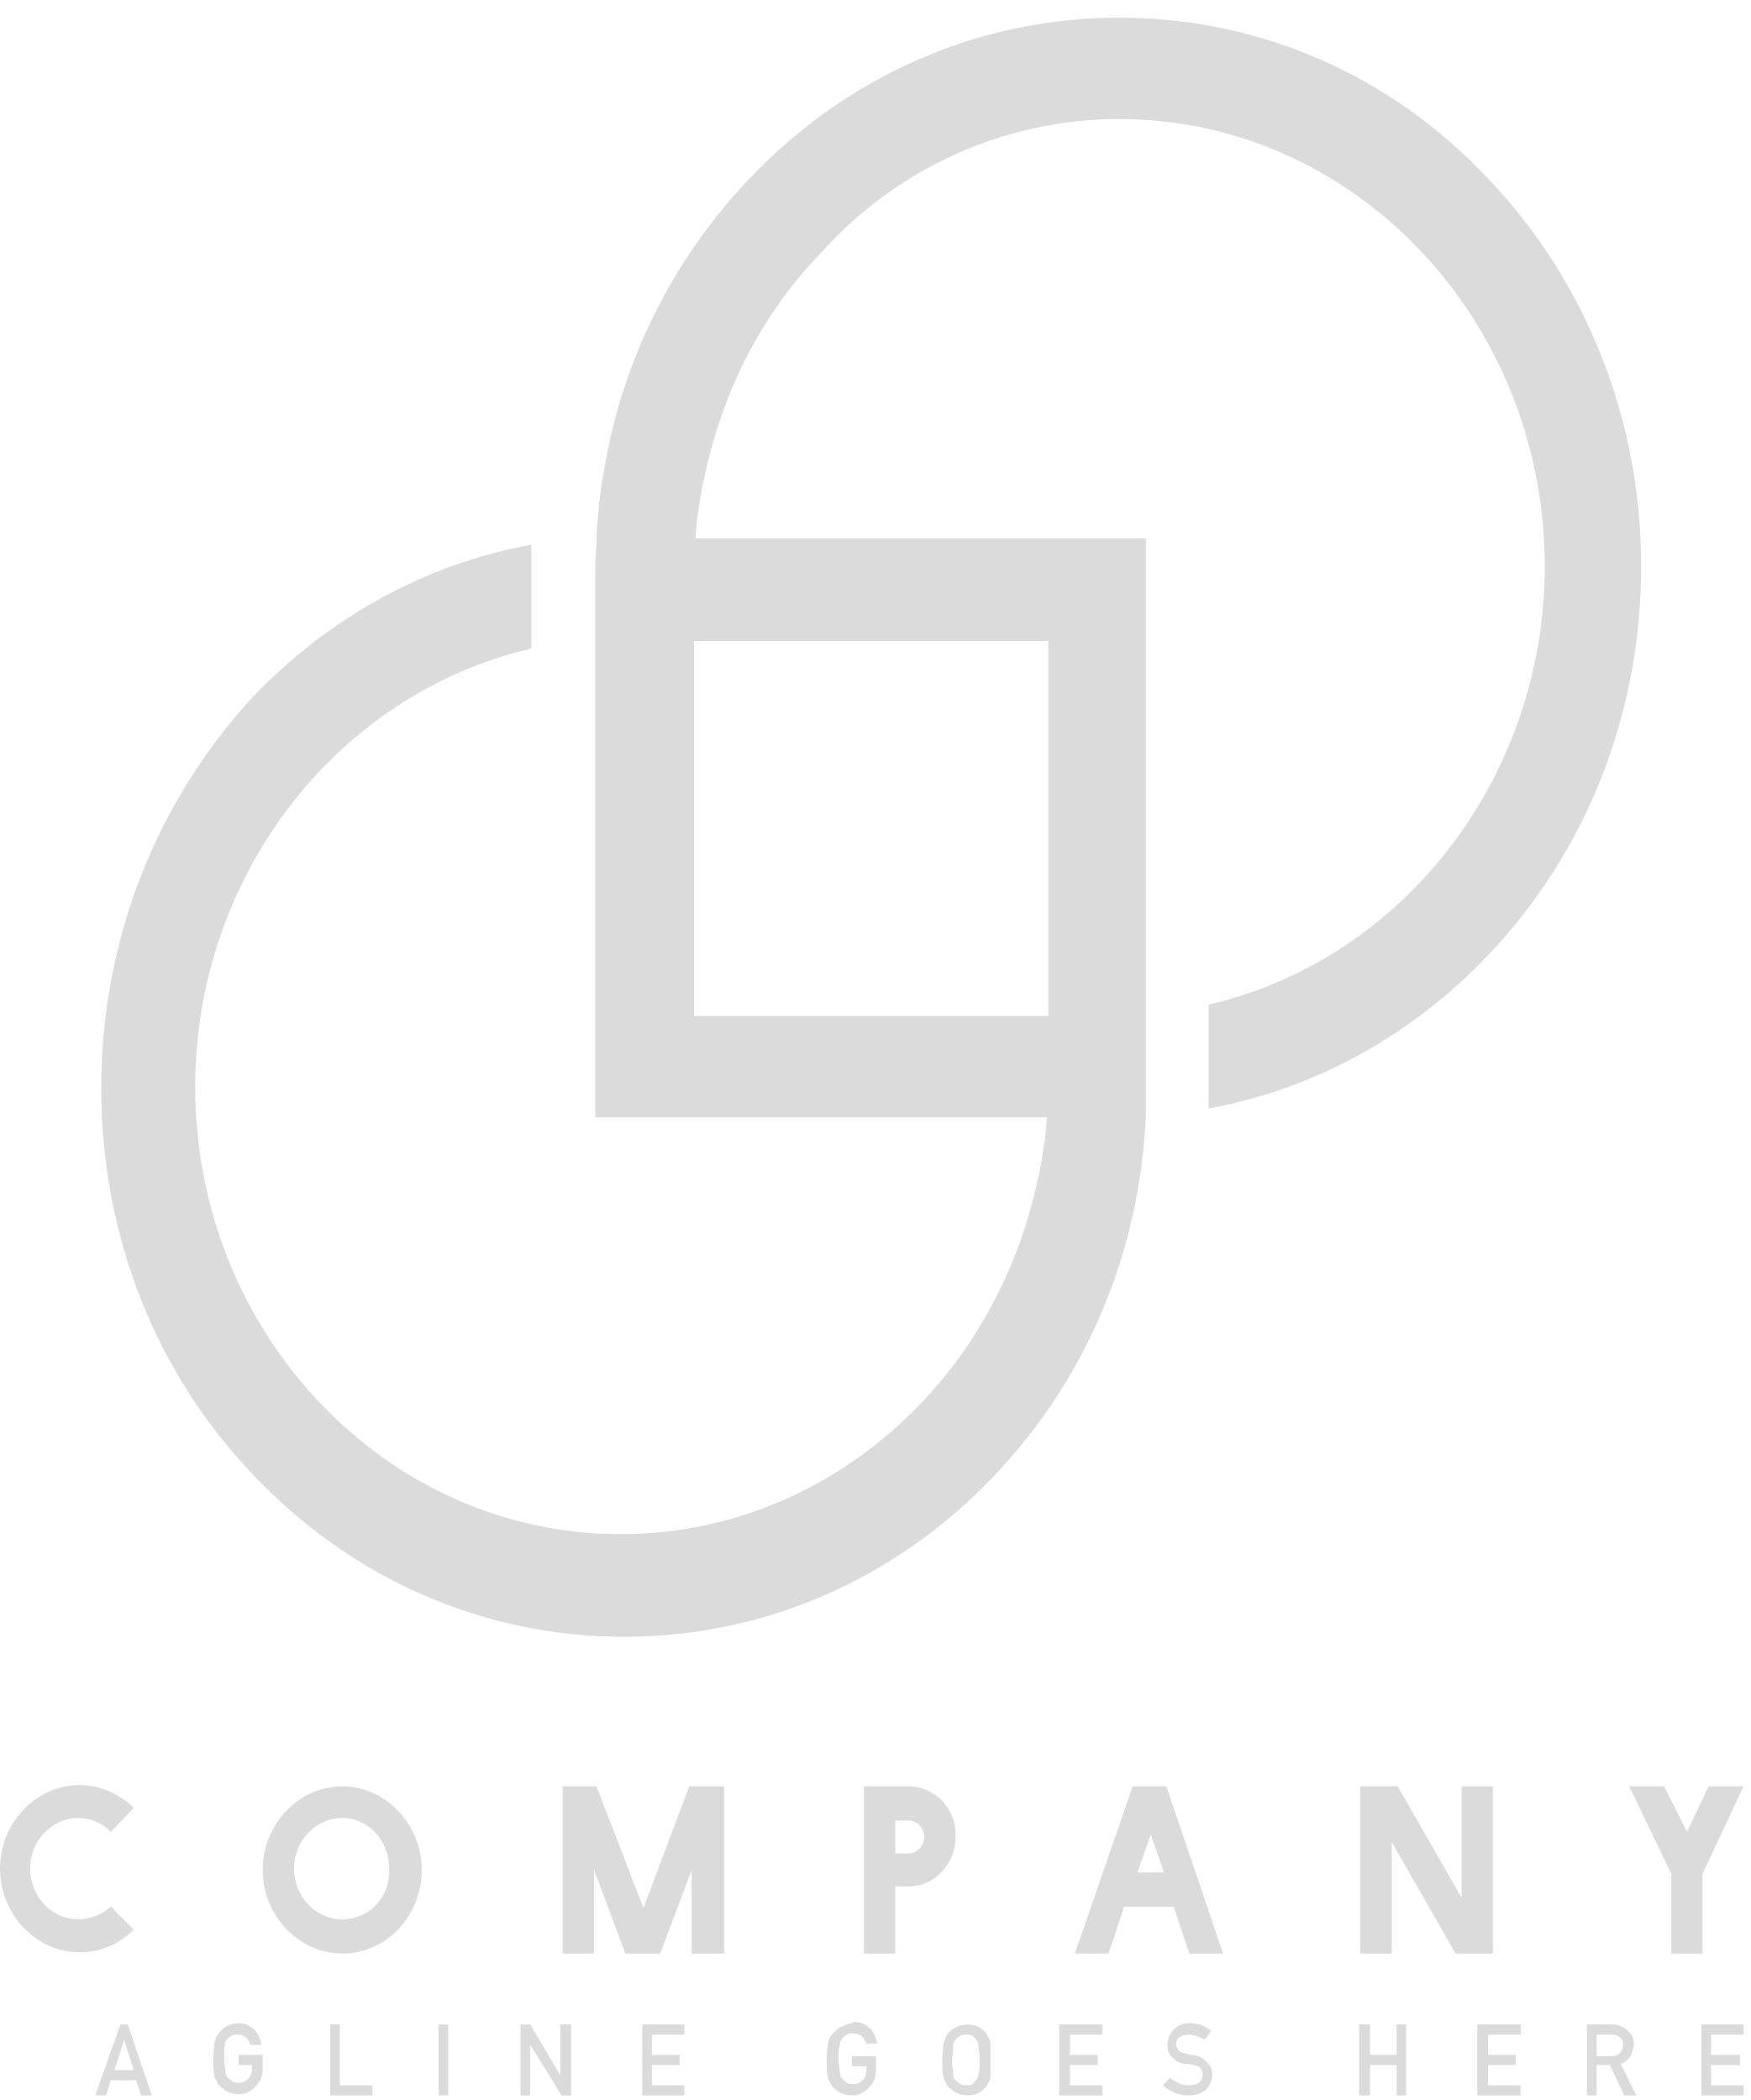
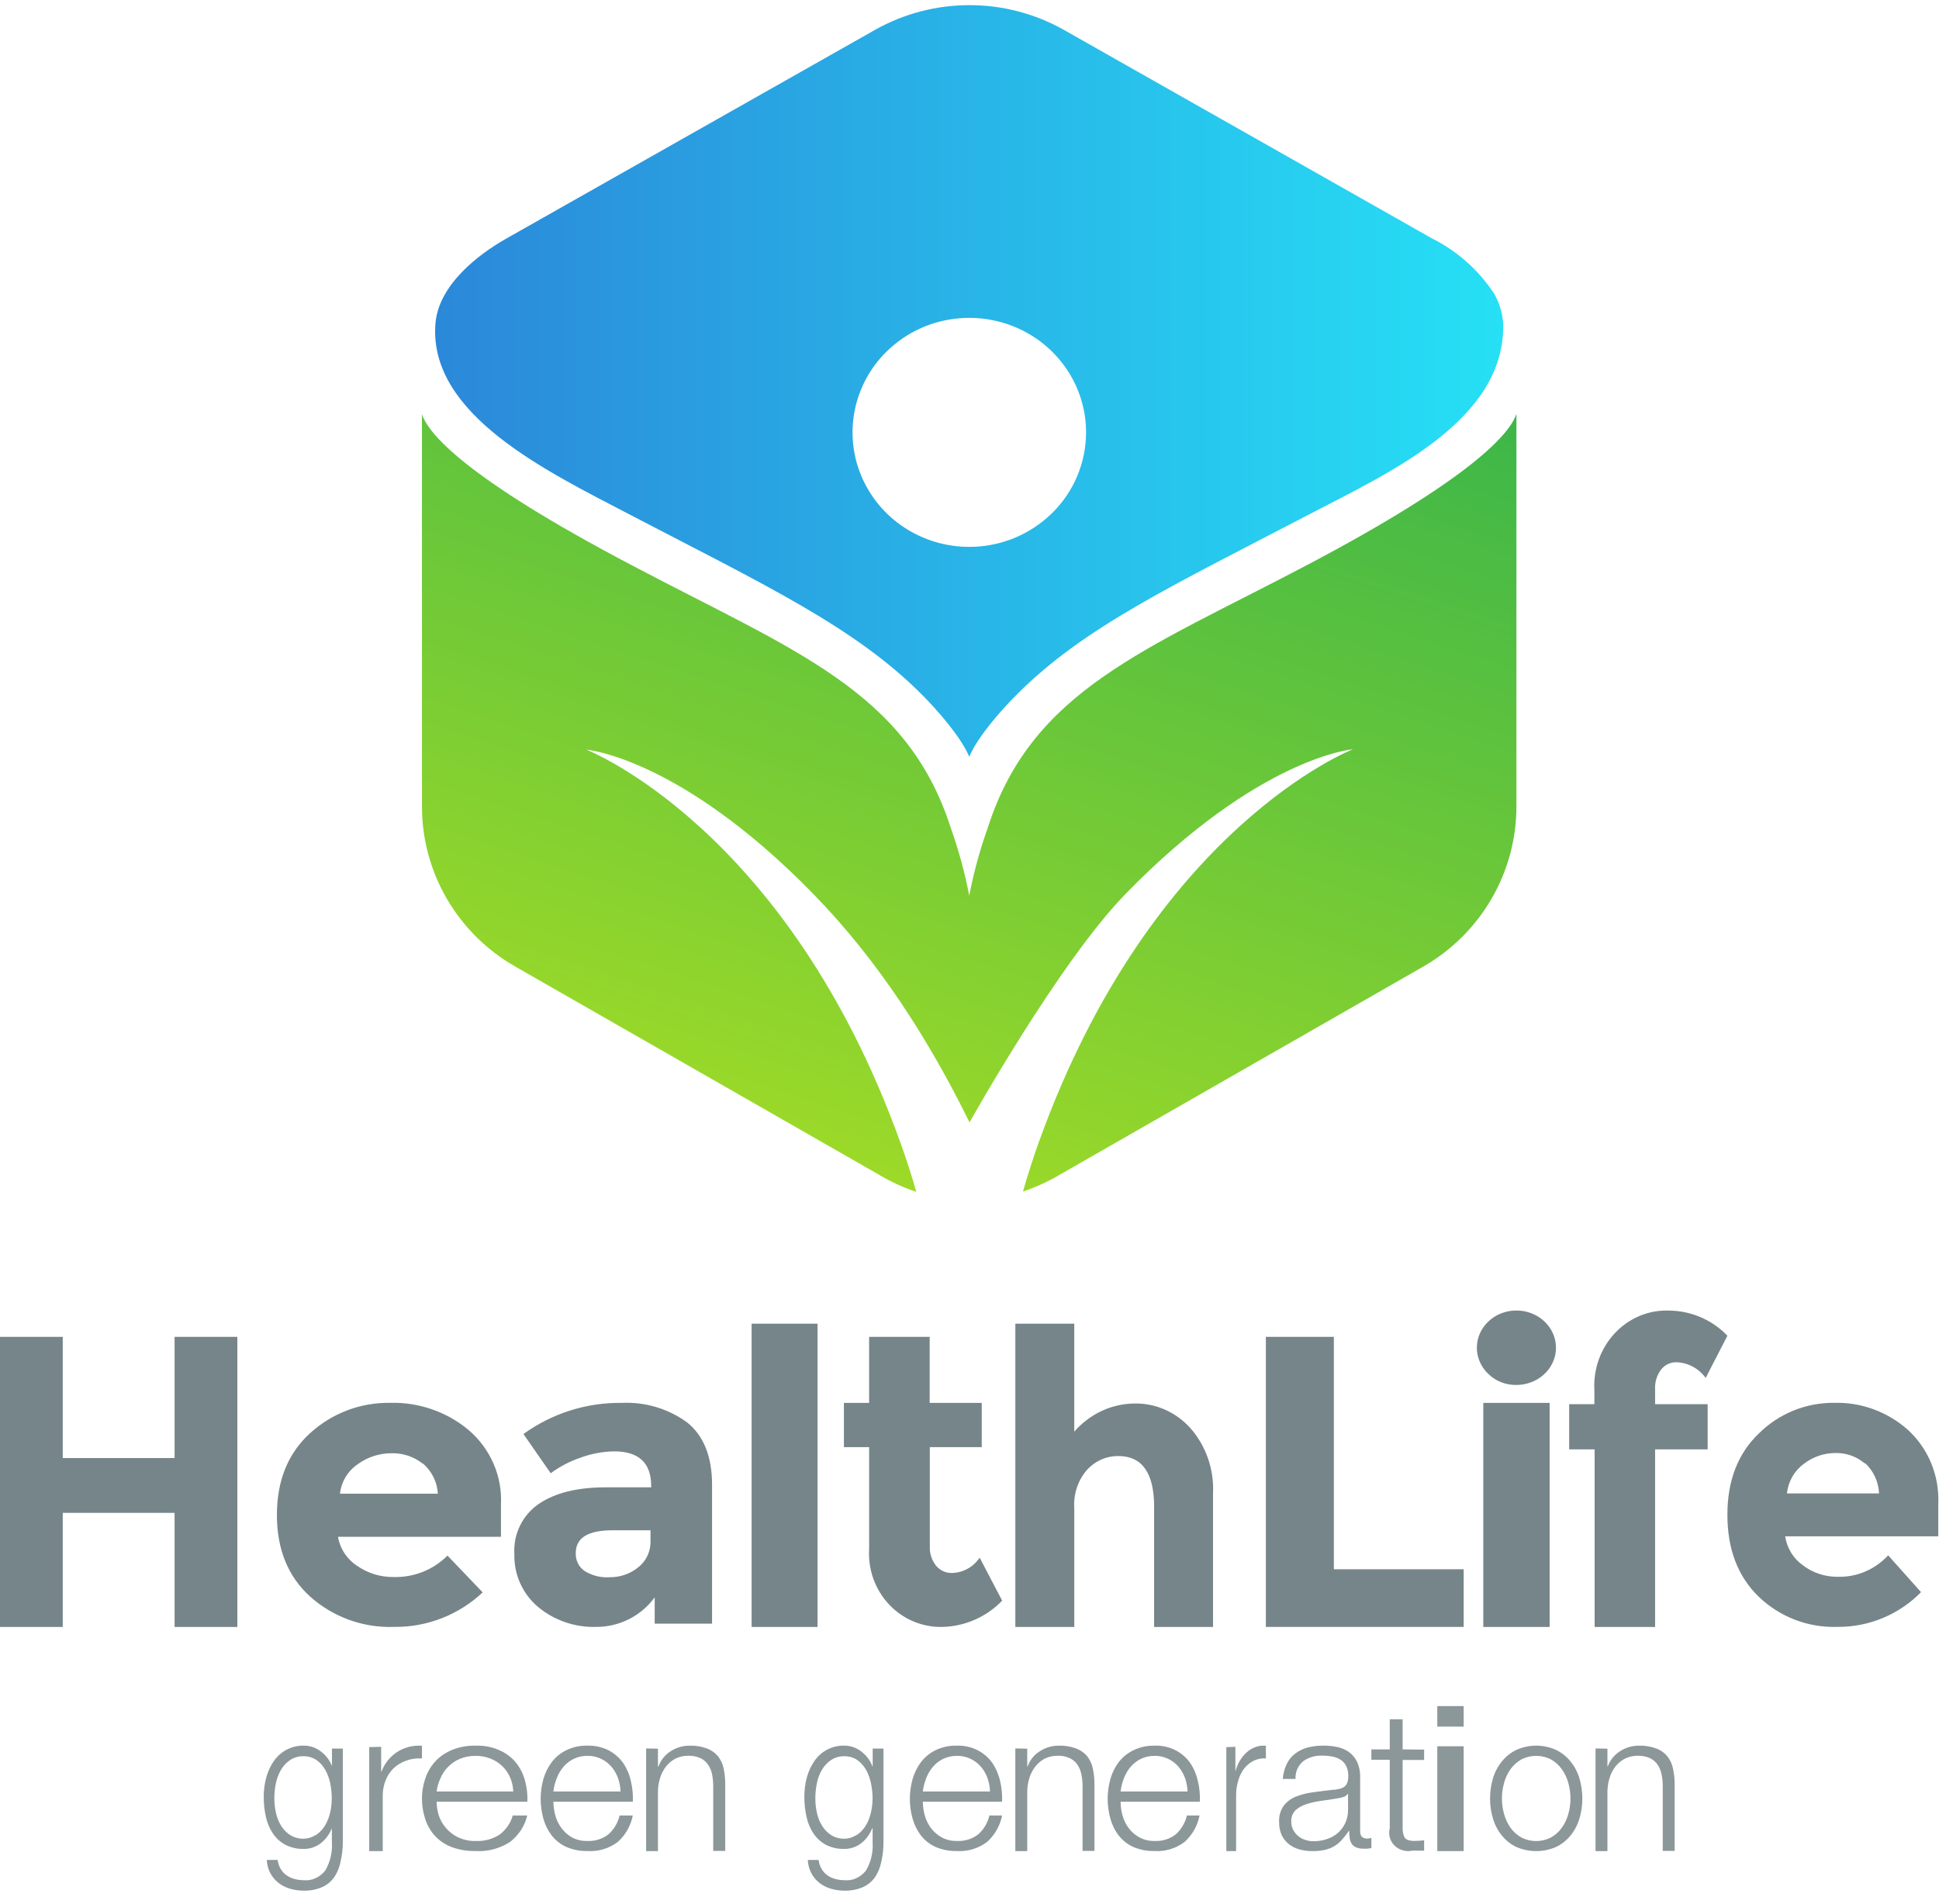
- <svg xmlns="http://www.w3.org/2000/svg" width="90" height="108" fill="none">
-   <path d="M76.513 9.184C71.495 3.841 64.742.909 57.555.909c-7.187 0-13.94 2.932-19.02 8.275A28.433 28.433 0 0031.04 24.3c-.124.587-.186 1.173-.248 1.76-.062.586-.124 1.172-.124 1.759 0 .456-.062.912-.062 1.368v28.277H53.9c0-.456.062-.977.062-1.433v-3.78H35.685v-23c0-.455 0-.976.062-1.433.062-.586.062-1.172.186-1.694a13.64 13.64 0 01.31-1.694c.93-4.365 2.974-8.34 5.947-11.402 3.842-4.3 9.355-6.906 15.365-6.906 12.081 0 21.87 10.36 21.87 23 0 6.32-2.478 12.119-6.444 16.288-2.911 3.063-6.629 5.278-10.841 6.256v5.342c5.39-.977 10.408-3.714 14.373-7.884 5.08-5.342 7.868-12.444 7.868-20.002 0-7.493-2.788-14.595-7.868-19.938z" fill="#DBDBDB" />
-   <path d="M35.685 32.966H53.9V55.9c0 .456 0 .977-.062 1.433-.062.587-.062 1.173-.186 1.694a13.606 13.606 0 01-.31 1.694c-.929 4.366-3.035 8.34-5.947 11.403-3.965 4.17-9.417 6.776-15.489 6.776-12.08 0-21.87-10.36-21.87-23 0-6.32 2.479-12.12 6.444-16.29 2.912-3.061 6.629-5.277 10.842-6.254v-5.343c-5.39.977-10.409 3.714-14.374 7.884-4.956 5.408-7.744 12.51-7.744 20.068 0 7.558 2.788 14.66 7.868 19.938 5.08 5.343 11.834 8.275 19.02 8.275 7.187 0 13.94-2.932 19.02-8.275 4.77-5.017 7.496-11.533 7.806-18.57V27.687H35.685c0 .456-.062.978-.062 1.434l.063 3.844zM5.7 98.057a2.568 2.568 0 01-1.673.651c-1.363 0-2.478-1.172-2.478-2.606 0-1.433 1.115-2.606 2.478-2.606.62 0 1.24.26 1.673.716l1.177-1.238c-.744-.716-1.735-1.172-2.788-1.172-2.23 0-4.089 1.954-4.089 4.3s1.859 4.301 4.089 4.301a3.832 3.832 0 002.788-1.173L5.7 98.057zm15.984-1.89c0-2.345-1.859-4.3-4.09-4.3-2.23 0-4.088 1.955-4.088 4.3 0 2.346 1.858 4.301 4.089 4.301 2.292 0 4.089-1.955 4.089-4.3zm-4.09 2.541c-1.362 0-2.477-1.172-2.477-2.606 0-1.433 1.115-2.606 2.478-2.606 1.363 0 2.416 1.173 2.416 2.606.062 1.499-1.053 2.606-2.416 2.606zm19.64 1.76v-8.6h-1.796l-2.355 6.254-2.416-6.255h-1.734v8.601h1.61v-4.3l1.611 4.3h1.797l1.61-4.3v4.3h1.673zm9.48-8.601H44.42v8.601h1.611v-3.454h.682c1.363 0 2.416-1.172 2.416-2.54.062-1.434-1.053-2.607-2.416-2.607zm0 3.453h-.682v-1.694h.682c.433 0 .805.391.805.847 0 .457-.372.847-.805.847zm13.258-3.453h-1.735l-2.974 8.601h1.735l.805-2.411h2.54l.806 2.411h1.734l-2.911-8.6zm-1.487 4.43l.681-1.954.682 1.955h-1.363zM75.15 97.6l-3.284-5.733h-1.92v8.601h1.61v-5.734l3.284 5.734h1.92v-8.6h-1.61V97.6zm12.39 2.868v-4.105l2.107-4.496h-1.796l-1.115 2.346-1.178-2.346h-1.796l2.168 4.496v4.105h1.61zm-81.345 3.648l-1.301 3.649h.558l.247-.782h1.302l.247.782h.558l-1.24-3.649h-.37zm-.31 2.346l.496-1.564.496 1.564h-.992zm5.763-1.564c.062-.065.124-.13.248-.195.062-.065.185-.065.31-.065.185 0 .31.065.433.13.124.13.186.26.248.391h.557c-.061-.326-.185-.587-.371-.782a1.149 1.149 0 00-.806-.326c-.247 0-.495.065-.681.196-.186.13-.31.26-.434.456-.062.065-.062.195-.124.325 0 .131-.062.457-.062.847 0 .391 0 .717.062.847 0 .065 0 .131.062.196 0 .065.062.13.062.13.062.195.248.326.434.456s.434.196.681.196c.372 0 .62-.131.868-.391.248-.261.372-.522.372-.912v-.717h-1.24v.521h.682v.196c0 .26-.062.39-.186.521a.685.685 0 01-.496.195c-.123 0-.247 0-.31-.065-.061-.065-.185-.13-.247-.195a.514.514 0 01-.124-.326c0-.13-.062-.391-.062-.717 0-.325 0-.586.062-.716-.062 0 0-.131.062-.196zm5.327-.782v3.649h2.168v-.521h-1.672v-3.128h-.496zm6.072 0h-.496v3.649h.496v-3.649zm5.762 2.607l-1.55-2.607h-.495v3.649h.496v-2.606l1.61 2.606h.496v-3.649h-.557v2.607zm6.381-2.085v-.522h-2.168v3.649h2.168v-.521h-1.673v-1.043h1.425v-.521h-1.425v-1.042h1.673zm7.93-.326c-.186.13-.31.26-.434.456-.062.065-.062.195-.124.326 0 .13-.061.456-.061.847 0 .391 0 .716.061.847 0 .065 0 .13.062.195 0 .065.062.13.062.13.062.196.248.326.434.457.186.13.434.195.681.195.372 0 .62-.13.868-.391s.372-.521.372-.912v-.717H43.8v.521h.744v.196c0 .261-.062.391-.186.521a.686.686 0 01-.495.196c-.124 0-.248 0-.31-.066-.062-.065-.186-.13-.248-.195a.51.51 0 01-.124-.326c0-.13-.062-.391-.062-.716 0-.326 0-.587.062-.717 0-.13.062-.196.124-.326.062-.065.124-.13.248-.195.062-.066.186-.066.31-.066.185 0 .31.066.433.131.124.13.186.26.248.391h.558c-.062-.326-.186-.587-.372-.782a1.145 1.145 0 00-.806-.326c-.371.13-.62.196-.805.326zm5.514.456c-.062.065-.062.195-.124.326 0 .13-.062.456-.062.847 0 .391 0 .716.062.847 0 .065 0 .13.062.195 0 .065.062.131.062.131.062.195.248.325.434.456.186.13.434.195.681.195.248 0 .496-.065.682-.195.186-.131.31-.261.372-.456a.515.515 0 00.123-.326v-1.694a.51.51 0 00-.123-.326c-.063-.195-.186-.326-.372-.456a1.206 1.206 0 00-.682-.196c-.248 0-.495.066-.681.196-.248.13-.372.261-.434.456zm.372.456c0-.13.062-.195.124-.326.062-.065.124-.13.248-.195.062-.065.185-.065.31-.065.123 0 .247 0 .31.065.061.065.185.13.185.195a.513.513 0 01.124.326c0 .13.062.391.062.717 0 .326 0 .586-.062.716a.51.51 0 01-.124.326l-.186.196c-.062.065-.186.065-.31.065s-.247 0-.31-.065c-.061-.065-.185-.131-.247-.196a.51.51 0 01-.124-.326c0-.13-.062-.39-.062-.716.062-.326.062-.587.062-.717zm5.452 2.541h2.23v-.521h-1.673v-1.043h1.425v-.521h-1.425v-1.042h1.673v-.522h-2.23v3.649zm6.691-.521c-.372 0-.682-.13-.992-.391l-.371.391c.371.326.805.521 1.3.521.806 0 1.178-.391 1.24-1.042 0-.261-.062-.456-.248-.652-.186-.195-.372-.326-.744-.391-.185 0-.31-.065-.371-.065-.186-.065-.31-.065-.372-.195a.509.509 0 01-.124-.261c0-.196.062-.326.186-.391s.248-.13.434-.13c.31 0 .62.13.867.26l.31-.456a1.679 1.679 0 00-1.115-.391c-.372 0-.62.131-.806.326-.186.196-.31.456-.31.782 0 .261.062.521.248.651.186.196.372.326.682.326.186 0 .31.065.434.065.31.066.433.196.433.522 0 .325-.248.521-.681.521zm8.735.521h.557v-1.564h1.363v1.564h.496v-3.649h-.496v1.564h-1.363v-1.564h-.557v3.649zm8.302-3.127v-.522h-2.23v3.649h2.23v-.521h-1.673v-1.043h1.425v-.521h-1.425v-1.042h1.673zm5.824.521a.946.946 0 00-.372-.782c-.186-.13-.434-.261-.682-.261h-1.363v3.649h.496v-1.564h.681l.744 1.564h.62l-.806-1.629c.434-.13.62-.521.681-.977zm-1.921.586v-1.107h.805c.186 0 .31.065.372.13.124.065.186.195.186.391 0 .13-.062.261-.124.391a.55.55 0 01-.434.195h-.805zm5.39 2.02h2.168v-.521h-1.672v-1.043h1.487v-.521h-1.487v-1.042h1.672v-.522H87.48v3.649z" fill="#DBDBDB" />
+ <svg xmlns="http://www.w3.org/2000/svg" width="109" height="107" fill="none">
+   <path d="M9.814 75.156h3.529v16.307H9.814V85.05H3.528v6.414H0V75.156h3.528v6.812h6.286v-6.812zM27.133 89.52a7.14 7.14 0 01-4.99 1.94 6.722 6.722 0 01-4.708-1.702c-1.249-1.135-1.871-2.668-1.869-4.6.003-1.932.626-3.463 1.87-4.592a6.521 6.521 0 014.498-1.702 6.612 6.612 0 014.415 1.532 5.247 5.247 0 011.396 1.89 5.11 5.11 0 01.416 2.293v1.817h-9.16a2.415 2.415 0 001.06 1.621 3.498 3.498 0 002.057.639 4.148 4.148 0 001.65-.29 4.054 4.054 0 001.387-.915l1.978 2.068zm-3.366-7.235a2.705 2.705 0 00-1.75-.587 3.224 3.224 0 00-1.904.613 2.358 2.358 0 00-.685.724 2.31 2.31 0 00-.317.936h5.501a2.372 2.372 0 00-.245-.935 2.435 2.435 0 00-.6-.768v.017zm16.261 8.993h-3.225V89.8a4.037 4.037 0 01-1.439 1.222 4.063 4.063 0 01-1.84.438 4.892 4.892 0 01-3.281-1.124 3.753 3.753 0 01-1.328-2.98 3.163 3.163 0 01.315-1.583c.24-.493.603-.915 1.056-1.227.916-.621 2.166-.932 3.751-.932h2.57v-.068c0-1.303-.694-1.954-2.082-1.954a5.71 5.71 0 00-1.888.353c-.602.204-1.169.5-1.679.877l-1.533-2.205a9.22 9.22 0 015.533-1.75 5.767 5.767 0 013.653 1.086c.942.745 1.417 1.92 1.417 3.525v7.799zm-3.46-4.657v-.592h-2.141c-1.375 0-2.06.426-2.06 1.277a1.156 1.156 0 00.492 1.009c.42.262.911.386 1.405.353.587.01 1.16-.188 1.614-.557a1.81 1.81 0 00.69-1.49zm9.39 4.842h-3.706V74.415h3.706v17.048zm6.312-10.108v5.556a1.62 1.62 0 00.358 1.118 1.13 1.13 0 00.844.402 1.93 1.93 0 001.599-.864l1.265 2.418a4.823 4.823 0 01-3.324 1.476 3.949 3.949 0 01-1.64-.298 4.028 4.028 0 01-1.383-.953 4.141 4.141 0 01-.889-1.443 4.218 4.218 0 01-.242-1.688v-5.724H47.44v-2.487h1.417v-3.712h3.404v3.712h2.927v2.487h-2.92zm8.12 3.444v6.664h-3.313V74.415h3.312v6.07a4.634 4.634 0 011.526-1.158 4.474 4.474 0 011.845-.426 4.064 4.064 0 011.716.34 4.226 4.226 0 011.435 1.037c.436.495.774 1.074.994 1.705.22.631.316 1.302.285 1.972v7.508h-3.312v-6.759c0-1.897-.671-2.847-2.013-2.85a2.32 2.32 0 00-.94.19 2.399 2.399 0 00-.794.56 2.898 2.898 0 00-.591 1.017 3.016 3.016 0 00-.15 1.178zm10.77 6.664V75.156h3.822V88.22h7.298v3.242H71.16zm12.53-14.202c-.369-.34-.6-.788-.656-1.27a1.996 1.996 0 01.352-1.374 2.215 2.215 0 011.2-.85 2.355 2.355 0 011.5.062c.477.183.872.517 1.116.944.245.427.324.92.225 1.397-.1.476-.372.904-.77 1.212a2.311 2.311 0 01-1.415.476 2.234 2.234 0 01-.841-.148 2.129 2.129 0 01-.711-.449zm3.422 14.202h-3.73V78.866h3.73v12.597zm5.929-13.368v.845h2.954v2.539h-2.954v9.984h-3.4V81.48H88.21v-2.54h1.418v-.774a4.4 4.4 0 01.248-1.739 4.26 4.26 0 01.905-1.483 4.05 4.05 0 011.404-.973 3.91 3.91 0 011.662-.293 4.6 4.6 0 013.258 1.412l-1.22 2.372a2.184 2.184 0 00-.728-.633 2.09 2.09 0 00-.917-.247c-.16-.003-.318.03-.463.096a1.097 1.097 0 00-.381.291 1.68 1.68 0 00-.355 1.127zm14.949 11.411a6.491 6.491 0 01-4.686 1.953 6.09 6.09 0 01-4.444-1.702c-1.17-1.135-1.755-2.668-1.755-4.6 0-1.931.596-3.462 1.788-4.59a5.916 5.916 0 014.226-1.703c1.512-.04 2.986.5 4.135 1.52a5.254 5.254 0 011.311 1.883c.295.722.43 1.503.395 2.286v1.817h-8.608c.051.33.166.644.339.926.174.28.401.522.668.708a3.157 3.157 0 001.932.638 3.675 3.675 0 001.55-.288c.492-.208.935-.52 1.303-.916l1.846 2.068zm-3.161-7.234a2.448 2.448 0 00-1.645-.587 2.9 2.9 0 00-1.788.613 2.334 2.334 0 00-.644.725 2.4 2.4 0 00-.301.934h5.179a2.497 2.497 0 00-.225-.932 2.428 2.428 0 00-.556-.77l-.02.017z" fill="#768589" />
+   <path d="M19.137 104.692a2.36 2.36 0 01-.366.865c-.183.244-.418.43-.682.541-.328.136-.676.2-1.025.189a2.68 2.68 0 01-.733-.1 1.963 1.963 0 01-.641-.311 1.744 1.744 0 01-.476-.537 1.759 1.759 0 01-.217-.777h.612c.023.184.082.359.174.512.091.152.213.279.354.37.136.091.285.156.44.193.16.042.325.063.49.063.228.023.457-.015.67-.111a1.48 1.48 0 00.554-.443 2.805 2.805 0 00.366-1.591v-.777c-.136.34-.351.631-.622.84-.284.218-.62.33-.96.323-.351.011-.7-.067-1.023-.227a1.952 1.952 0 01-.7-.625 2.747 2.747 0 01-.402-.936 5.191 5.191 0 01-.125-1.142 4.12 4.12 0 01.15-1.113c.093-.334.24-.646.433-.919.193-.263.434-.474.707-.617a1.99 1.99 0 01.96-.227c.177-.002.354.028.524.088.16.057.311.14.45.248a1.84 1.84 0 01.612.814V98.3h.612v5.243c0 .389-.046.776-.136 1.15zm-1.392-1.519c.196-.128.367-.301.502-.508a2.54 2.54 0 00.304-.727c.066-.273.1-.555.099-.839 0-.283-.03-.564-.084-.84a2.689 2.689 0 00-.282-.764 1.656 1.656 0 00-.499-.554 1.268 1.268 0 00-.732-.21 1.318 1.318 0 00-.733.206 1.718 1.718 0 00-.513.537 2.53 2.53 0 00-.293.756 4.058 4.058 0 00-.092.869c0 .283.032.565.096.839.06.262.162.508.3.727.136.21.311.384.513.508.226.134.478.201.733.193.238-.001.473-.071.681-.206v.013zm3.682-4.972v1.389h.022c.166-.45.473-.835.879-1.1a2.283 2.283 0 011.392-.349v.714a2.179 2.179 0 00-.9.129c-.261.096-.5.242-.703.43-.191.193-.34.423-.44.674a2.27 2.27 0 00-.162.86v3.117h-.76v-5.847l.672-.017zm3.238 3.853c.082.257.22.499.407.714a2.096 2.096 0 001.66.726 2.242 2.242 0 001.396-.388c.346-.284.588-.647.695-1.044h.813c-.125.564-.457 1.081-.95 1.478a3.209 3.209 0 01-1.959.52 3.677 3.677 0 01-1.361-.231 2.49 2.49 0 01-.936-.644 2.592 2.592 0 01-.533-.946 3.624 3.624 0 01-.177-1.135c0-.368.06-.735.177-1.089.107-.342.288-.663.533-.95.248-.284.572-.514.945-.672.422-.18.89-.268 1.362-.256.45-.016.897.066 1.298.238.402.172.744.428.994.744.236.309.402.652.49 1.011.103.38.146.77.127 1.16h-5.103c.004.258.045.514.122.764zm4.026-2.093a2.042 2.042 0 00-.416-.636 2.03 2.03 0 00-.662-.445 2.19 2.19 0 00-.876-.17 2.268 2.268 0 00-.891.17 2.062 2.062 0 00-1.087 1.09c-.108.238-.18.488-.216.742h4.31a2.187 2.187 0 00-.162-.751zm2.524 2.092c.069.257.187.499.347.715.154.209.351.386.58.52.26.142.557.213.857.206.444.025.881-.113 1.222-.388.306-.282.518-.646.61-1.044h.741a2.71 2.71 0 01-.832 1.478 2.552 2.552 0 01-1.715.52 2.86 2.86 0 01-1.192-.231 2.199 2.199 0 01-.82-.644 2.784 2.784 0 01-.467-.946 4.108 4.108 0 010-2.225c.096-.34.254-.662.468-.95a2.3 2.3 0 01.823-.672c.369-.18.779-.268 1.192-.256.416-.011.828.081 1.197.268.324.174.602.418.81.714.207.309.352.652.429 1.012.09.38.128.77.111 1.16h-4.468c.003.258.04.514.107.763zm3.525-2.093a2.006 2.006 0 00-.364-.635 1.786 1.786 0 00-.58-.446 1.7 1.7 0 00-.767-.17 1.771 1.771 0 00-.78.17c-.221.11-.417.261-.575.446a2.21 2.21 0 00-.377.644 3.01 3.01 0 00-.19.743h3.775a2.341 2.341 0 00-.142-.752zm2.246-1.654v.997h.032c.129-.355.367-.654.676-.849.322-.21.693-.32 1.07-.318.328-.01.653.042.963.153.236.086.449.232.62.424.162.2.275.44.33.696.064.305.095.617.092.93v3.713h-.676v-3.603a3.683 3.683 0 00-.06-.688 1.483 1.483 0 00-.226-.551 1.094 1.094 0 00-.426-.37 1.539 1.539 0 00-.676-.136 1.613 1.613 0 00-.717.153 1.624 1.624 0 00-.527.425 2.06 2.06 0 00-.342.628 2.73 2.73 0 00-.133.789v3.366h-.664v-5.772l.664.013zm12.55 6.386c-.066.315-.19.61-.365.865a1.71 1.71 0 01-.679.541c-.329.136-.677.2-1.026.189a2.663 2.663 0 01-.73-.1 2 2 0 01-.64-.311 1.686 1.686 0 01-.47-.537 1.764 1.764 0 01-.216-.777h.607c.022.183.081.358.172.51.09.153.21.28.35.372.136.091.284.156.438.193.16.042.325.063.49.063a1.29 1.29 0 00.668-.11c.212-.096.402-.249.554-.444a2.812 2.812 0 00.365-1.591v-.777h-.021c-.135.34-.348.631-.617.84a1.514 1.514 0 01-.96.323 2.14 2.14 0 01-1.02-.227 1.976 1.976 0 01-.697-.625 2.738 2.738 0 01-.398-.937 4.973 4.973 0 01-.124-1.141 4.084 4.084 0 01.146-1.113c.094-.335.241-.647.434-.92a1.978 1.978 0 011.658-.843 1.551 1.551 0 01.971.336c.135.105.258.229.366.37.101.132.184.282.244.444h.022V98.3h.606v5.243c.003.388-.04.775-.128 1.15zm-1.39-1.519c.196-.127.366-.3.5-.508.139-.219.241-.465.303-.727a3.37 3.37 0 00.102-.839c0-.283-.03-.565-.088-.84a2.689 2.689 0 00-.277-.764 1.734 1.734 0 00-.497-.554 1.274 1.274 0 00-.73-.21 1.312 1.312 0 00-.73.206 1.676 1.676 0 00-.512.537 2.335 2.335 0 00-.292.756 4.07 4.07 0 00-.091.869c-.002.283.03.566.095.839.058.262.16.509.3.727.134.209.308.383.507.508.225.134.476.201.73.193.238 0 .472-.071.68-.206v.013zm3.838-1.119c.069.256.187.498.348.714.159.211.362.388.596.52.262.142.558.213.859.206.444.025.881-.113 1.223-.388.306-.282.518-.646.61-1.044h.712c-.11.564-.4 1.081-.833 1.478a2.556 2.556 0 01-1.717.52c-.41.009-.818-.07-1.193-.231a2.2 2.2 0 01-.82-.644 2.783 2.783 0 01-.468-.946 4.1 4.1 0 010-2.224c.096-.341.255-.662.468-.95a2.3 2.3 0 01.82-.672c.37-.18.78-.268 1.193-.256a2.37 2.37 0 011.138.238c.352.172.652.428.871.744.207.309.352.652.43 1.011.09.38.128.77.11 1.16h-4.454c.003.258.039.514.107.764zm3.528-2.093a2.004 2.004 0 00-.365-.636 1.787 1.787 0 00-.58-.445 1.703 1.703 0 00-.767-.17 1.774 1.774 0 00-.782.17c-.22.109-.417.26-.575.445-.162.193-.29.41-.377.644a3 3 0 00-.19.743h3.778a2.45 2.45 0 00-.142-.751zm2.234-1.655v.997h.024c.126-.356.365-.656.677-.849a1.94 1.94 0 011.071-.318c.327-.01.653.042.963.153.236.086.45.232.62.424.161.201.275.44.33.696.065.305.096.617.093.93v3.713h-.668v-3.603a3.367 3.367 0 00-.065-.688 1.48 1.48 0 00-.221-.551 1.077 1.077 0 00-.431-.37 1.494 1.494 0 00-.673-.136 1.615 1.615 0 00-.717.153 1.624 1.624 0 00-.528.425 2.057 2.057 0 00-.342.628c-.083.254-.128.52-.133.789v3.366h-.67v-5.772l.67.013zm5.354 3.748c.069.256.186.498.346.714.158.212.36.389.595.52.26.142.556.214.856.206.442.025.878-.113 1.219-.388.302-.284.513-.647.607-1.044h.71a2.711 2.711 0 01-.83 1.478 2.541 2.541 0 01-1.71.52 2.85 2.85 0 01-1.19-.231 2.194 2.194 0 01-.817-.644 2.712 2.712 0 01-.466-.946 4.11 4.11 0 010-2.224c.094-.342.252-.663.466-.95.219-.285.505-.515.834-.672.368-.18.777-.268 1.19-.256.392-.016.783.066 1.134.238.35.172.65.428.868.744.206.309.35.652.427 1.011.09.38.128.77.112 1.16h-4.458c.003.258.04.514.107.764zm3.516-2.093a2.093 2.093 0 00-.363-.636 1.783 1.783 0 00-.578-.445 1.705 1.705 0 00-.766-.17 1.763 1.763 0 00-.778.17c-.22.109-.416.26-.573.445-.162.193-.29.41-.377.644a3.008 3.008 0 00-.188.743h3.764a2.462 2.462 0 00-.14-.751zm2.831-1.759v1.388c.12-.453.353-.841.664-1.103.31-.263.68-.384 1.05-.345v.713a1.305 1.305 0 00-.687.13 1.625 1.625 0 00-.53.43 2.09 2.09 0 00-.334.674 2.802 2.802 0 00-.123.86v3.116h-.55v-5.846l.51-.017zm2.887.968a1.55 1.55 0 01.474-.588c.207-.157.444-.273.696-.34.29-.075.59-.111.89-.107.25-.001.498.022.743.07a1.8 1.8 0 01.66.266c.203.14.368.329.478.55.134.289.198.605.185.924v3.001c0 .278.132.415.412.415.076 0 .15-.015.219-.046v.58l-.21.033a1.843 1.843 0 01-.235 0 .972.972 0 01-.413-.075.543.543 0 01-.247-.198.736.736 0 01-.111-.311 2.379 2.379 0 01-.03-.414h-.024a4.75 4.75 0 01-.375.488c-.12.137-.259.255-.412.352a1.841 1.841 0 01-.532.22c-.233.053-.47.078-.71.074a2.754 2.754 0 01-.733-.091 1.68 1.68 0 01-.598-.294 1.46 1.46 0 01-.412-.513 1.76 1.76 0 01-.144-.737 1.45 1.45 0 01.26-.919c.18-.228.418-.404.688-.51a3.95 3.95 0 01.969-.244c.358-.05.721-.095 1.092-.137.144 0 .268-.033.38-.053.097-.02.19-.06.272-.116a.556.556 0 00.169-.224 1.03 1.03 0 00.057-.368 1.247 1.247 0 00-.115-.576.894.894 0 00-.313-.352c-.142-.09-.3-.152-.466-.182a3.12 3.12 0 00-.573-.05 1.727 1.727 0 00-1.064.31 1.208 1.208 0 00-.433.999h-.717c.02-.29.095-.575.222-.837zm3.421 1.681a.411.411 0 01-.251.174 2.023 2.023 0 01-.326.075c-.288.049-.59.099-.895.136-.28.036-.555.097-.824.183a1.645 1.645 0 00-.627.343.832.832 0 00-.243.638.999.999 0 00.103.464 1.166 1.166 0 00.68.571c.15.05.308.075.466.075a2.3 2.3 0 00.75-.12c.229-.074.44-.192.623-.348.173-.156.313-.345.412-.555a1.73 1.73 0 00.157-.741v-.895h-.025zm4.301-2.491v.58h-1.208v3.81c-.008.181.026.361.1.527.066.129.227.2.489.216.207 0 .413-.012.619-.033v.577h-.646a1.121 1.121 0 01-.543-.012 1.081 1.081 0 01-.468-.266 1.01 1.01 0 01-.27-.449.977.977 0 01-.005-.519v-3.863h-1.033v-.581h1.033v-1.695h.724v1.695l1.208.012zm2.224-2.45v1.154h-1.483v-1.153h1.483zm0 2.26v5.895h-1.483v-5.896h1.483zm5.19.204c.312.152.588.37.81.641.226.277.397.597.501.942a3.97 3.97 0 010 2.298 2.75 2.75 0 01-.501.942 2.411 2.411 0 01-.81.637 2.814 2.814 0 01-2.228 0 2.36 2.36 0 01-.808-.637 2.75 2.75 0 01-.502-.942 3.97 3.97 0 010-2.298c.105-.344.275-.665.502-.942.22-.271.496-.49.808-.64a2.713 2.713 0 012.229 0zm-1.957.542a1.97 1.97 0 00-.602.545 2.503 2.503 0 00-.36.769 3.224 3.224 0 000 1.752c.077.275.198.535.36.769a1.9 1.9 0 00.602.541 1.817 1.817 0 001.683 0c.238-.132.444-.317.602-.541.164-.233.287-.493.364-.769a3.223 3.223 0 000-1.752 2.435 2.435 0 00-.364-.769 1.882 1.882 0 00-.602-.545 1.82 1.82 0 00-1.683 0zm4.848-.61v.997h.02c.13-.355.37-.654.681-.849a1.94 1.94 0 011.072-.318c.325-.01.65.042.958.153.238.084.451.23.62.424.163.2.277.44.331.696.068.305.1.617.097.93v3.713h-.669v-3.603a3.367 3.367 0 00-.065-.688 1.479 1.479 0 00-.221-.551 1.106 1.106 0 00-.431-.37 1.541 1.541 0 00-.673-.136 1.615 1.615 0 00-.717.153c-.204.1-.385.245-.532.425a1.97 1.97 0 00-.338.628c-.083.254-.127.52-.133.789v3.366h-.669v-5.772l.67.013z" fill="#8C9799" />
+   <path d="M84.006 16.529a8.995 8.995 0 00-3.507-3.126L59.798 1.675A10.806 10.806 0 0054.496.289c-1.86 0-3.688.478-5.3 1.386l-20.72 11.728c-1.634.922-3.825 2.635-3.998 4.788-.41 5.126 6.319 8.324 10.813 10.68 7.763 4.043 12.757 6.386 16.54 10.184.836.846 2.156 2.322 2.656 3.485.496-1.163 1.82-2.643 2.661-3.485 3.783-3.806 8.79-6.141 16.536-10.184 4.43-2.31 10.938-5.245 10.817-10.667a3.919 3.919 0 00-.496-1.675zM54.484 30.744a6.657 6.657 0 01-3.647-1.087 6.466 6.466 0 01-2.415-2.892 6.322 6.322 0 01-.37-3.72 6.4 6.4 0 011.8-3.294 6.596 6.596 0 013.363-1.759 6.684 6.684 0 013.792.37 6.537 6.537 0 012.944 2.375 6.35 6.35 0 011.102 3.578 6.375 6.375 0 01-1.928 4.548 6.63 6.63 0 01-4.641 1.881z" fill="url(#paint0_linear_0_15690)" />
+   <path d="M73.465 31.771C64.375 36.56 58 38.793 55.523 46.55a25.724 25.724 0 00-1.038 3.8 25.7 25.7 0 00-1.035-3.8c-2.476-7.74-8.856-9.973-17.942-14.778-9.426-4.948-11.435-7.418-11.788-8.486v22.073c.003 1.82.489 3.607 1.407 5.182a10.419 10.419 0 003.828 3.79l20.427 11.692c.67.404 1.384.733 2.128.98-.247-.87-.54-1.79-.894-2.77-6.383-17.733-17.66-22.09-17.66-22.09s5.26.421 12.766 8.114c3.643 3.733 6.499 8.196 8.78 12.844 0 0 5.013-8.993 8.788-12.865 7.51-7.697 12.767-8.115 12.767-8.115s-11.287 4.361-17.661 22.09a44.28 44.28 0 00-.89 2.774c.742-.25 1.456-.579 2.128-.98l20.389-11.674a10.441 10.441 0 003.818-3.797 10.337 10.337 0 001.404-5.18V23.268c-.345 1.047-2.354 3.538-11.78 8.503z" fill="url(#paint1_linear_0_15690)" />
+   <defs>
+     <linearGradient id="paint0_linear_0_15690" x1="24.462" y1="21.414" x2="84.502" y2="21.414" gradientUnits="userSpaceOnUse">
+       <stop stop-color="#2B88D9" />
+       <stop offset="1" stop-color="#26E0F5" />
+     </linearGradient>
+     <linearGradient id="paint1_linear_0_15690" x1="61.694" y1="13.59" x2="42.31" y2="72.481" gradientUnits="userSpaceOnUse">
+       <stop stop-color="#39B54A" />
+       <stop offset="1" stop-color="#ACDF23" />
+     </linearGradient>
+   </defs>
</svg>
